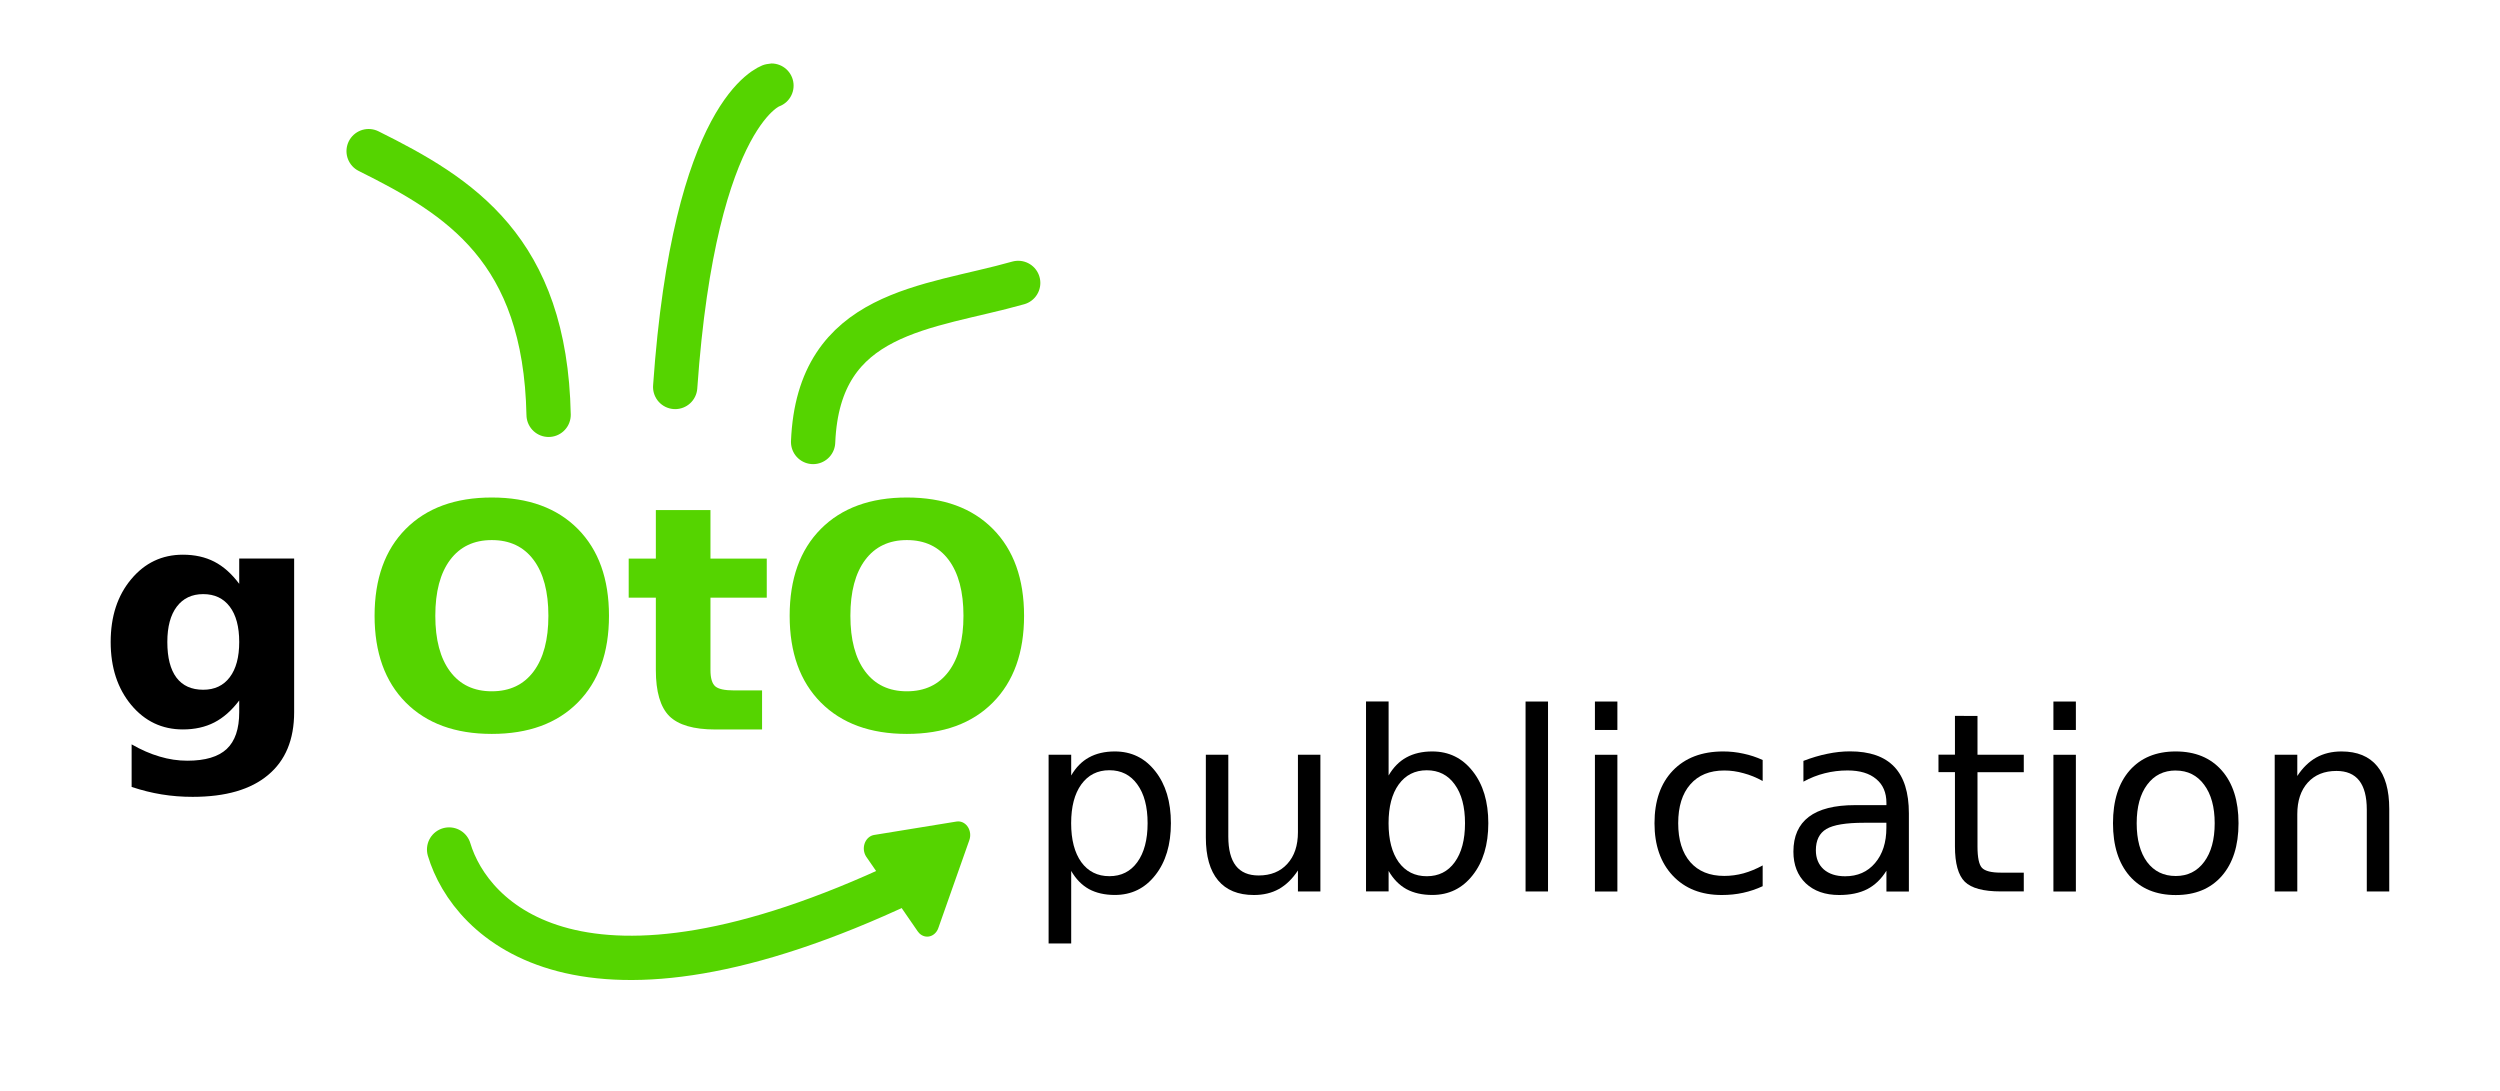
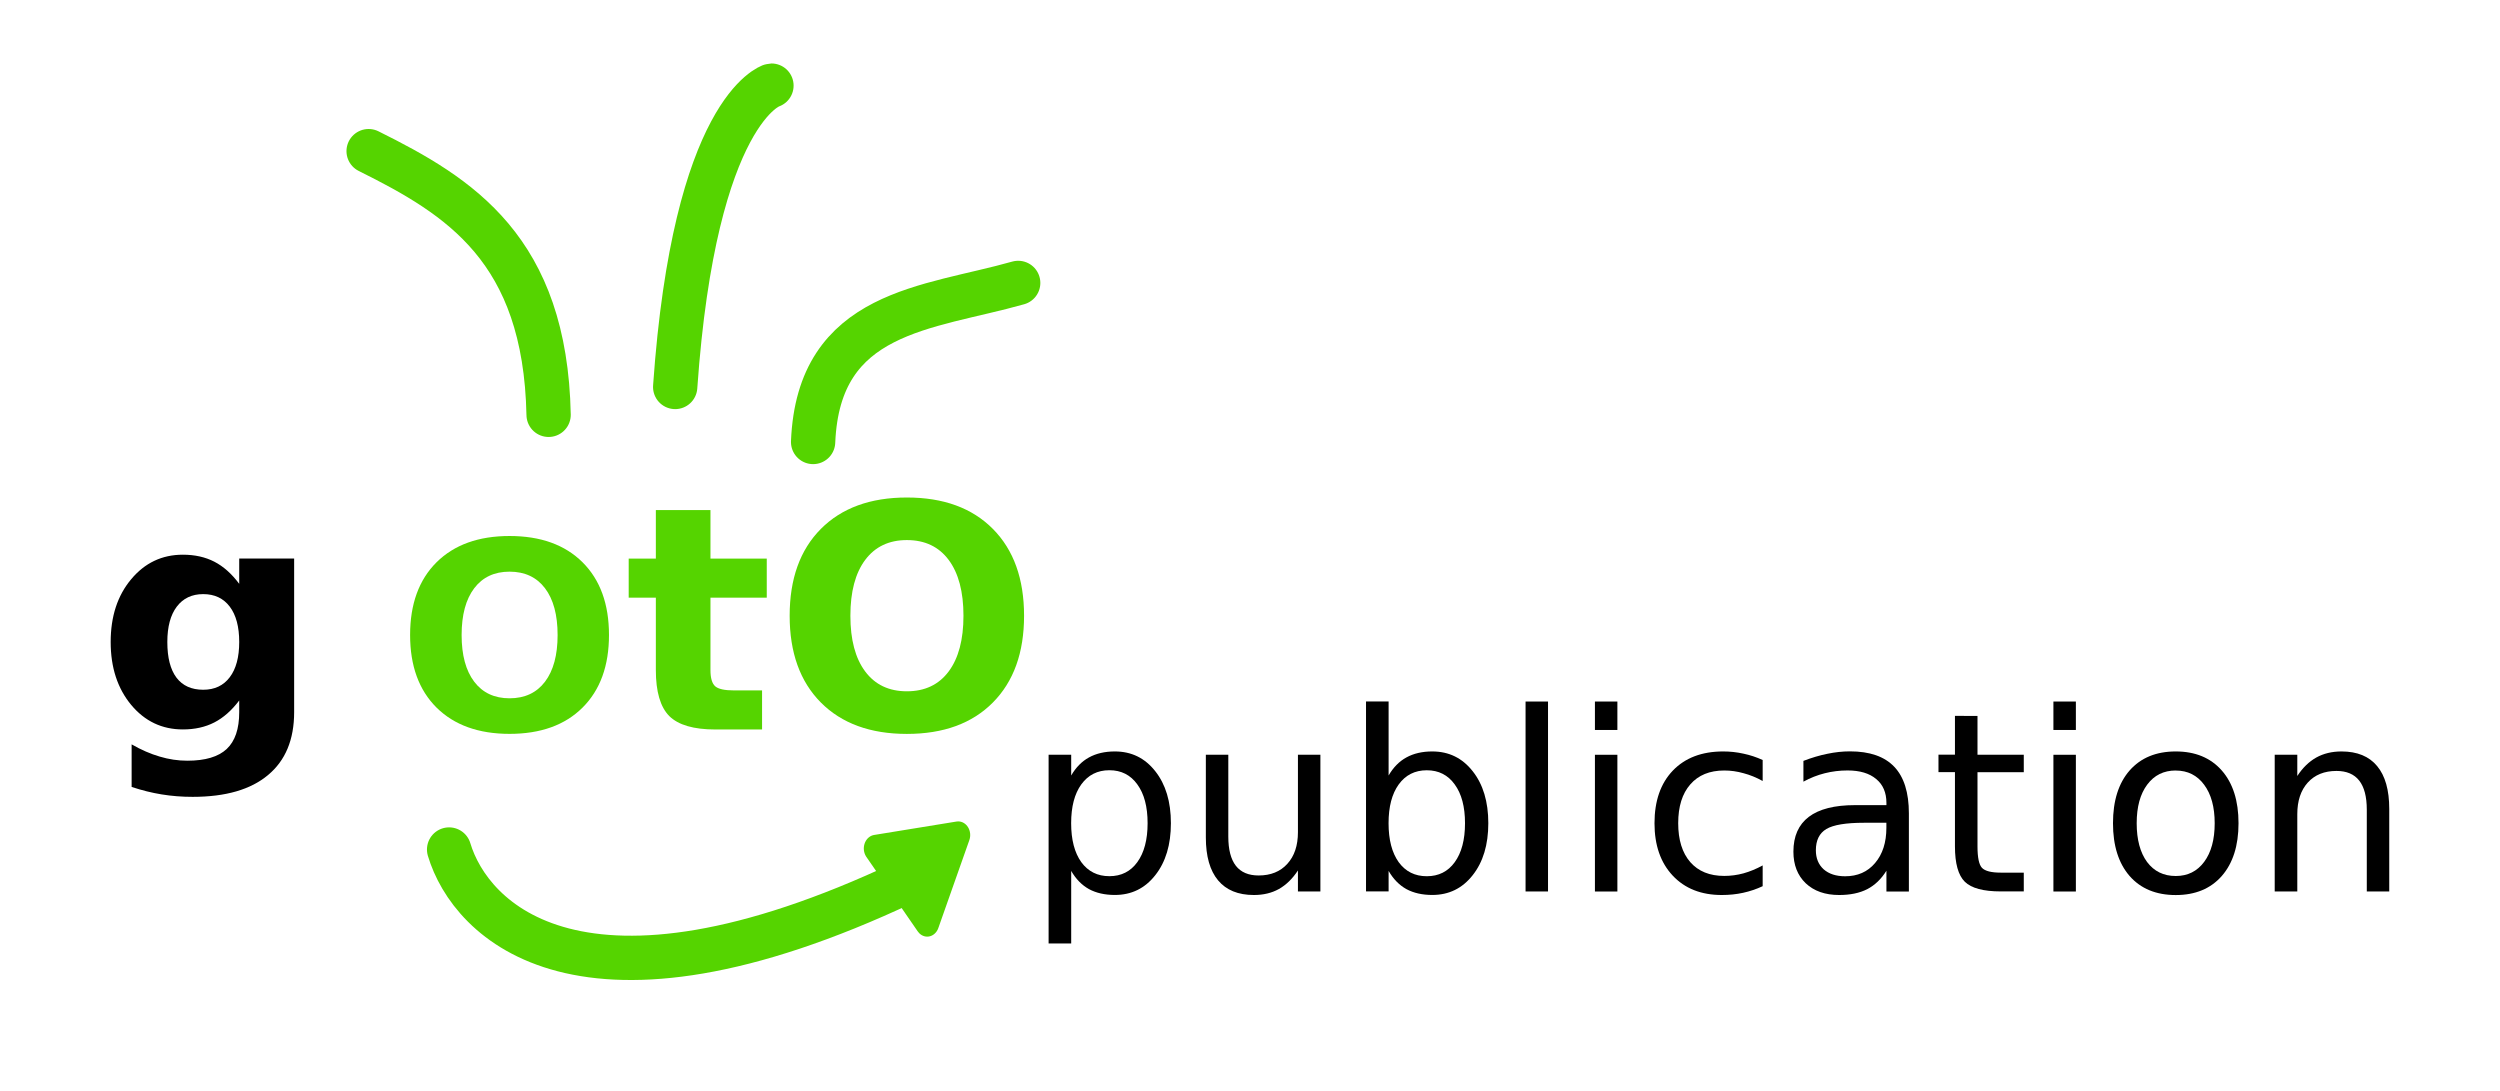
<svg xmlns="http://www.w3.org/2000/svg" width="112.882mm" height="49.252mm" viewBox="0 0 112.882 49.252" version="1.1" id="svg8">
  <defs id="defs2" />
  <g id="layer1" transform="translate(-58.83871,-20.03132)">
    <g aria-label="g OtO  " style="font-style:normal;font-weight:normal;font-size:11.289px;line-height:6.72px;font-family:sans-serif;letter-spacing:0px;word-spacing:0px;fill:#000000;fill-opacity:1;stroke:none;stroke-width:0.265" id="text821" transform="matrix(2,0,0,2,-115.2799,-44.6566)">
      <path d="m 92.46,48.158 q -0.255,0.338 -0.562,0.496 -0.307,0.158 -0.71,0.158 -0.706,0 -1.168,-0.555 -0.462,-0.558 -0.462,-1.419 0,-0.865 0.462,-1.416 0.462,-0.555 1.168,-0.555 0.403,0 0.71,0.158 0.307,0.158 0.562,0.5 v -0.572 h 1.24 v 3.469 q 0,0.93 -0.589,1.419 -0.586,0.493 -1.702,0.493 -0.362,0 -0.699,-0.055 -0.338,-0.055 -0.679,-0.169 v -0.961 q 0.324,0.186 0.634,0.276 0.31,0.093 0.624,0.093 0.606,0 0.889,-0.265 0.282,-0.265 0.282,-0.83 z m -0.813,-2.401 q -0.382,0 -0.596,0.282 -0.214,0.282 -0.214,0.799 0,0.531 0.207,0.806 0.207,0.272 0.603,0.272 0.386,0 0.599,-0.282 0.214,-0.282 0.214,-0.796 0,-0.517 -0.214,-0.799 -0.214,-0.282 -0.599,-0.282 z" style="font-style:normal;font-variant:normal;font-weight:bold;font-stretch:normal;font-size:7.056px;line-height:6.72px;font-family:sans-serif;-inkscape-font-specification:'sans-serif Bold';fill:#000000;fill-opacity:1;stroke-width:0.265" id="path4632" />
-       <path d="m 98.162,44.537 q -0.606,0 -0.941,0.448 -0.334,0.448 -0.334,1.261 0,0.81 0.334,1.257 0.334,0.448 0.941,0.448 0.61,0 0.944,-0.448 0.334,-0.448 0.334,-1.257 0,-0.813 -0.334,-1.261 -0.334,-0.448 -0.944,-0.448 z m 0,-0.961 q 1.24,0 1.943,0.71 0.703,0.71 0.703,1.96 0,1.247 -0.703,1.957 -0.703,0.71 -1.943,0.71 -1.237,0 -1.943,-0.71 -0.703,-0.71 -0.703,-1.957 0,-1.251 0.703,-1.96 0.706,-0.71 1.943,-0.71 z" style="fill:#55d400" id="path4634" />
+       <path d="m 98.563,45.25 q -0.514,0 -0.798,0.375 -0.284,0.375 -0.284,1.056 0,0.678 0.284,1.053 0.284,0.375 0.798,0.375 0.517,0 0.801,-0.375 0.284,-0.375 0.284,-1.053 0,-0.681 -0.284,-1.056 -0.284,-0.375 -0.801,-0.375 z m 0,-0.805 q 1.052,0 1.649,0.594 0.596,0.594 0.596,1.641 0,1.044 -0.596,1.638 -0.596,0.594 -1.649,0.594 -1.049,0 -1.649,-0.594 -0.596,-0.594 -0.596,-1.638 0,-1.047 0.596,-1.641 0.599,-0.594 1.649,-0.594 z" style="fill:#55d400;stroke-width:0.223" id="path4634" />
      <path d="m 103.099,43.859 v 1.096 h 1.271 v 0.882 h -1.271 v 1.636 q 0,0.269 0.107,0.365 0.107,0.093 0.424,0.093 h 0.634 v 0.882 H 103.206 q -0.73,0 -1.037,-0.303 -0.303,-0.307 -0.303,-1.037 v -1.636 h -0.613 v -0.882 h 0.613 V 43.859 Z" style="fill:#55d400" id="path4636" />
      <path d="m 107.533,44.537 q -0.606,0 -0.941,0.448 -0.334,0.448 -0.334,1.261 0,0.81 0.334,1.257 0.334,0.448 0.941,0.448 0.61,0 0.944,-0.448 0.334,-0.448 0.334,-1.257 0,-0.813 -0.334,-1.261 -0.334,-0.448 -0.944,-0.448 z m 0,-0.961 q 1.24,0 1.943,0.71 0.703,0.71 0.703,1.96 0,1.247 -0.703,1.957 -0.703,0.71 -1.943,0.71 -1.237,0 -1.943,-0.71 -0.703,-0.71 -0.703,-1.957 0,-1.251 0.703,-1.96 0.706,-0.71 1.943,-0.71 z" style="fill:#55d400" id="path4638" />
    </g>
    <path style="fill:none;stroke:#55d400;stroke-width:2;stroke-linecap:round;stroke-linejoin:miter;stroke-miterlimit:4;stroke-dasharray:none;stroke-opacity:1" d="m 79.117,58.389 c 0.961,3.21 5.934,8.38 20.577,1.476" id="path903" />
    <path style="opacity:1;fill:#55d400;fill-opacity:1;fill-rule:nonzero;stroke:#55d400;stroke-width:1;stroke-linecap:round;stroke-linejoin:round;stroke-miterlimit:4;stroke-dasharray:none;stroke-opacity:1" id="path905" d="m 108.007,53.867 -1.072,-1.366 -1.072,-1.366 1.719,-0.246 1.719,-0.246 -0.647,1.611 z" transform="matrix(1.082478,0,0,1.231739,-16.21116,-4.642982)" />
    <g aria-label="publication" style="font-style:normal;font-weight:normal;font-size:5.644px;line-height:1.25;font-family:sans-serif;letter-spacing:0px;word-spacing:0px;fill:#000000;fill-opacity:1;stroke:none;stroke-width:0.265" id="text911" transform="matrix(2,0,0,2,-115.2799,-44.6566)">
      <path d="m 111.243,52.007 v 1.637 h -0.51 v -4.261 h 0.51 v 0.469 q 0.16,-0.276 0.402,-0.408 0.245,-0.135 0.584,-0.135 0.562,0 0.912,0.446 0.353,0.446 0.353,1.174 0,0.728 -0.353,1.174 -0.35,0.446 -0.912,0.446 -0.339,0 -0.584,-0.132 -0.243,-0.135 -0.402,-0.411 z m 1.725,-1.078 q 0,-0.559 -0.232,-0.876 -0.229,-0.32 -0.631,-0.32 -0.402,0 -0.634,0.32 -0.229,0.317 -0.229,0.876 0,0.559 0.229,0.879 0.232,0.317 0.634,0.317 0.402,0 0.631,-0.317 0.232,-0.32 0.232,-0.879 z" style="font-size:5.644px;stroke-width:0.265" id="path4641" />
      <path d="m 114.283,51.252 v -1.869 h 0.507 v 1.849 q 0,0.438 0.171,0.659 0.171,0.218 0.513,0.218 0.411,0 0.648,-0.262 0.24,-0.262 0.24,-0.714 v -1.75 h 0.507 v 3.087 h -0.507 v -0.474 q -0.185,0.281 -0.43,0.419 -0.243,0.135 -0.565,0.135 -0.532,0 -0.808,-0.331 -0.276,-0.331 -0.276,-0.967 z m 1.276,-1.943 z" style="font-size:5.644px;stroke-width:0.265" id="path4643" />
      <path d="m 120.134,50.93 q 0,-0.559 -0.232,-0.876 -0.229,-0.32 -0.631,-0.32 -0.402,0 -0.634,0.32 -0.229,0.317 -0.229,0.876 0,0.559 0.229,0.879 0.232,0.317 0.634,0.317 0.402,0 0.631,-0.317 0.232,-0.32 0.232,-0.879 z m -1.725,-1.078 q 0.16,-0.276 0.402,-0.408 0.245,-0.135 0.584,-0.135 0.562,0 0.912,0.446 0.353,0.446 0.353,1.174 0,0.728 -0.353,1.174 -0.35,0.446 -0.912,0.446 -0.339,0 -0.584,-0.132 -0.243,-0.135 -0.402,-0.411 v 0.463 h -0.51 v -4.288 h 0.51 z" style="font-size:5.644px;stroke-width:0.265" id="path4645" />
      <path d="m 121.501,48.182 h 0.507 v 4.288 h -0.507 z" style="font-size:5.644px;stroke-width:0.265" id="path4647" />
      <path d="m 123.067,49.384 h 0.507 v 3.087 h -0.507 z m 0,-1.202 h 0.507 v 0.642 h -0.507 z" style="font-size:5.644px;stroke-width:0.265" id="path4649" />
      <path d="m 126.854,49.502 v 0.474 q -0.215,-0.119 -0.433,-0.176 -0.215,-0.061 -0.435,-0.061 -0.493,0 -0.766,0.314 -0.273,0.311 -0.273,0.876 0,0.565 0.273,0.879 0.273,0.311 0.766,0.311 0.22,0 0.435,-0.058 0.218,-0.061 0.433,-0.179 v 0.469 q -0.212,0.099 -0.441,0.149 -0.226,0.05 -0.482,0.05 -0.697,0 -1.108,-0.438 -0.411,-0.438 -0.411,-1.182 0,-0.755 0.413,-1.188 0.416,-0.433 1.138,-0.433 0.234,0 0.458,0.05 0.223,0.047 0.433,0.143 z" style="font-size:5.644px;stroke-width:0.265" id="path4651" />
      <path d="m 129.144,50.919 q -0.615,0 -0.852,0.141 -0.237,0.141 -0.237,0.48 0,0.27 0.176,0.43 0.179,0.157 0.485,0.157 0.422,0 0.675,-0.298 0.256,-0.3 0.256,-0.797 v -0.113 z m 1.011,-0.209 v 1.761 h -0.507 v -0.469 q -0.174,0.281 -0.433,0.416 -0.259,0.132 -0.634,0.132 -0.474,0 -0.755,-0.265 -0.278,-0.267 -0.278,-0.714 0,-0.521 0.347,-0.785 0.35,-0.265 1.042,-0.265 h 0.711 v -0.05 q 0,-0.35 -0.232,-0.54 -0.229,-0.193 -0.645,-0.193 -0.265,0 -0.515,0.063 -0.251,0.063 -0.482,0.19 v -0.469 q 0.278,-0.107 0.54,-0.16 0.262,-0.055 0.51,-0.055 0.67,0 1,0.347 0.331,0.347 0.331,1.053 z" style="font-size:5.644px;stroke-width:0.265" id="path4653" />
      <path d="m 131.704,48.507 v 0.876 h 1.045 v 0.394 h -1.045 v 1.676 q 0,0.378 0.102,0.485 0.105,0.107 0.422,0.107 h 0.521 v 0.424 h -0.521 q -0.587,0 -0.81,-0.218 -0.223,-0.22 -0.223,-0.799 v -1.676 h -0.372 v -0.394 h 0.372 v -0.876 z" style="font-size:5.644px;stroke-width:0.265" id="path4655" />
      <path d="m 133.418,49.384 h 0.507 v 3.087 h -0.507 z m 0,-1.202 h 0.507 v 0.642 h -0.507 z" style="font-size:5.644px;stroke-width:0.265" id="path4657" />
      <path d="m 136.18,49.739 q -0.408,0 -0.645,0.32 -0.237,0.317 -0.237,0.871 0,0.554 0.234,0.874 0.237,0.317 0.648,0.317 0.405,0 0.642,-0.32 0.237,-0.32 0.237,-0.871 0,-0.548 -0.237,-0.868 -0.237,-0.322 -0.642,-0.322 z m 0,-0.43 q 0.661,0 1.039,0.43 0.378,0.43 0.378,1.191 0,0.758 -0.378,1.191 -0.378,0.43 -1.039,0.43 -0.664,0 -1.042,-0.43 -0.375,-0.433 -0.375,-1.191 0,-0.761 0.375,-1.191 0.378,-0.43 1.042,-0.43 z" style="font-size:5.644px;stroke-width:0.265" id="path4659" />
      <path d="m 141,50.607 v 1.863 h -0.507 v -1.847 q 0,-0.438 -0.171,-0.656 -0.171,-0.218 -0.513,-0.218 -0.411,0 -0.648,0.262 -0.237,0.262 -0.237,0.714 v 1.745 h -0.51 v -3.087 h 0.51 v 0.48 q 0.182,-0.278 0.427,-0.416 0.248,-0.138 0.571,-0.138 0.532,0 0.805,0.331 0.273,0.328 0.273,0.967 z" style="font-size:5.644px;stroke-width:0.265" id="path4661" />
    </g>
    <path style="fill:none;stroke:#55d400;stroke-width:2;stroke-linecap:round;stroke-linejoin:miter;stroke-miterlimit:4;stroke-dasharray:none;stroke-opacity:1" d="M 83.61,38.762 C 83.458,31.278 79.593,28.899 75.483,26.856" id="path921" />
    <path style="fill:none;stroke:#55d400;stroke-width:2;stroke-linecap:round;stroke-linejoin:miter;stroke-miterlimit:4;stroke-dasharray:none;stroke-opacity:1" d="m 89.325,37.504 c 0.878,-12.562 4.346,-13.607 4.347,-13.607" id="path923" />
    <path style="fill:none;stroke:#55d400;stroke-width:2;stroke-linecap:round;stroke-linejoin:miter;stroke-miterlimit:4;stroke-dasharray:none;stroke-opacity:1" d="m 95.553,39.988 c 0.243,-5.948 5.184,-6.025 9.26,-7.182" id="path925" />
  </g>
</svg>
